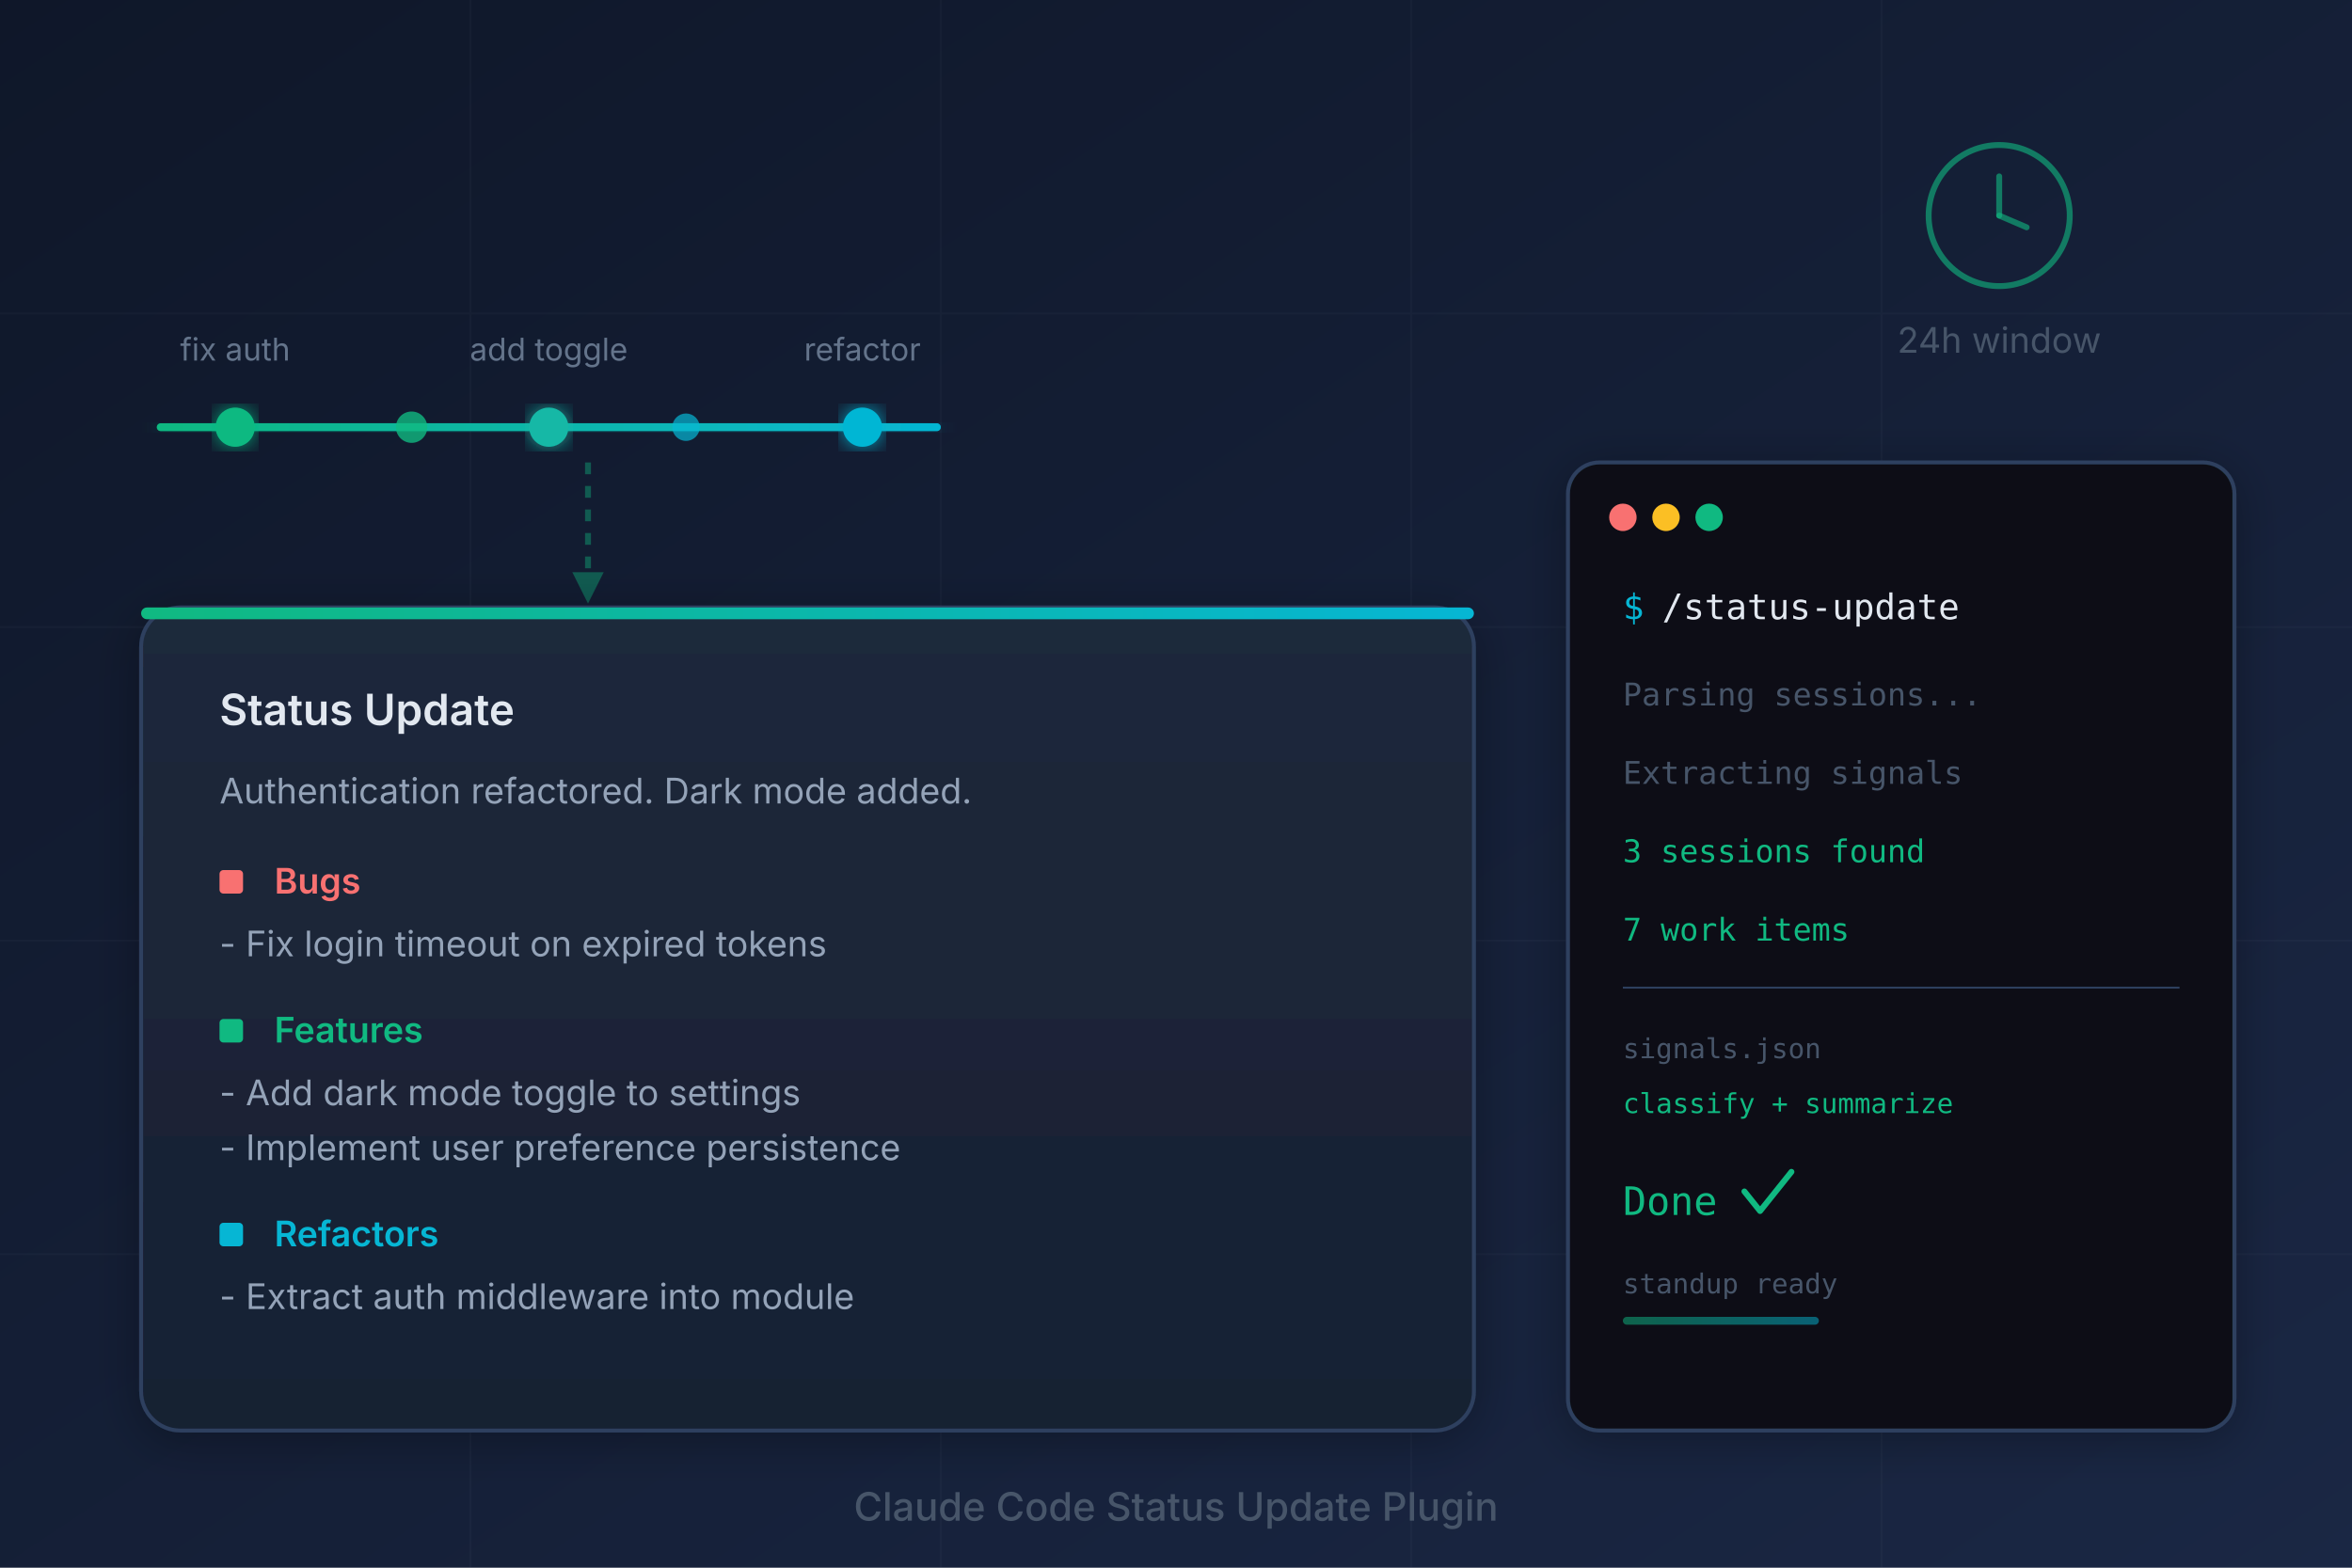
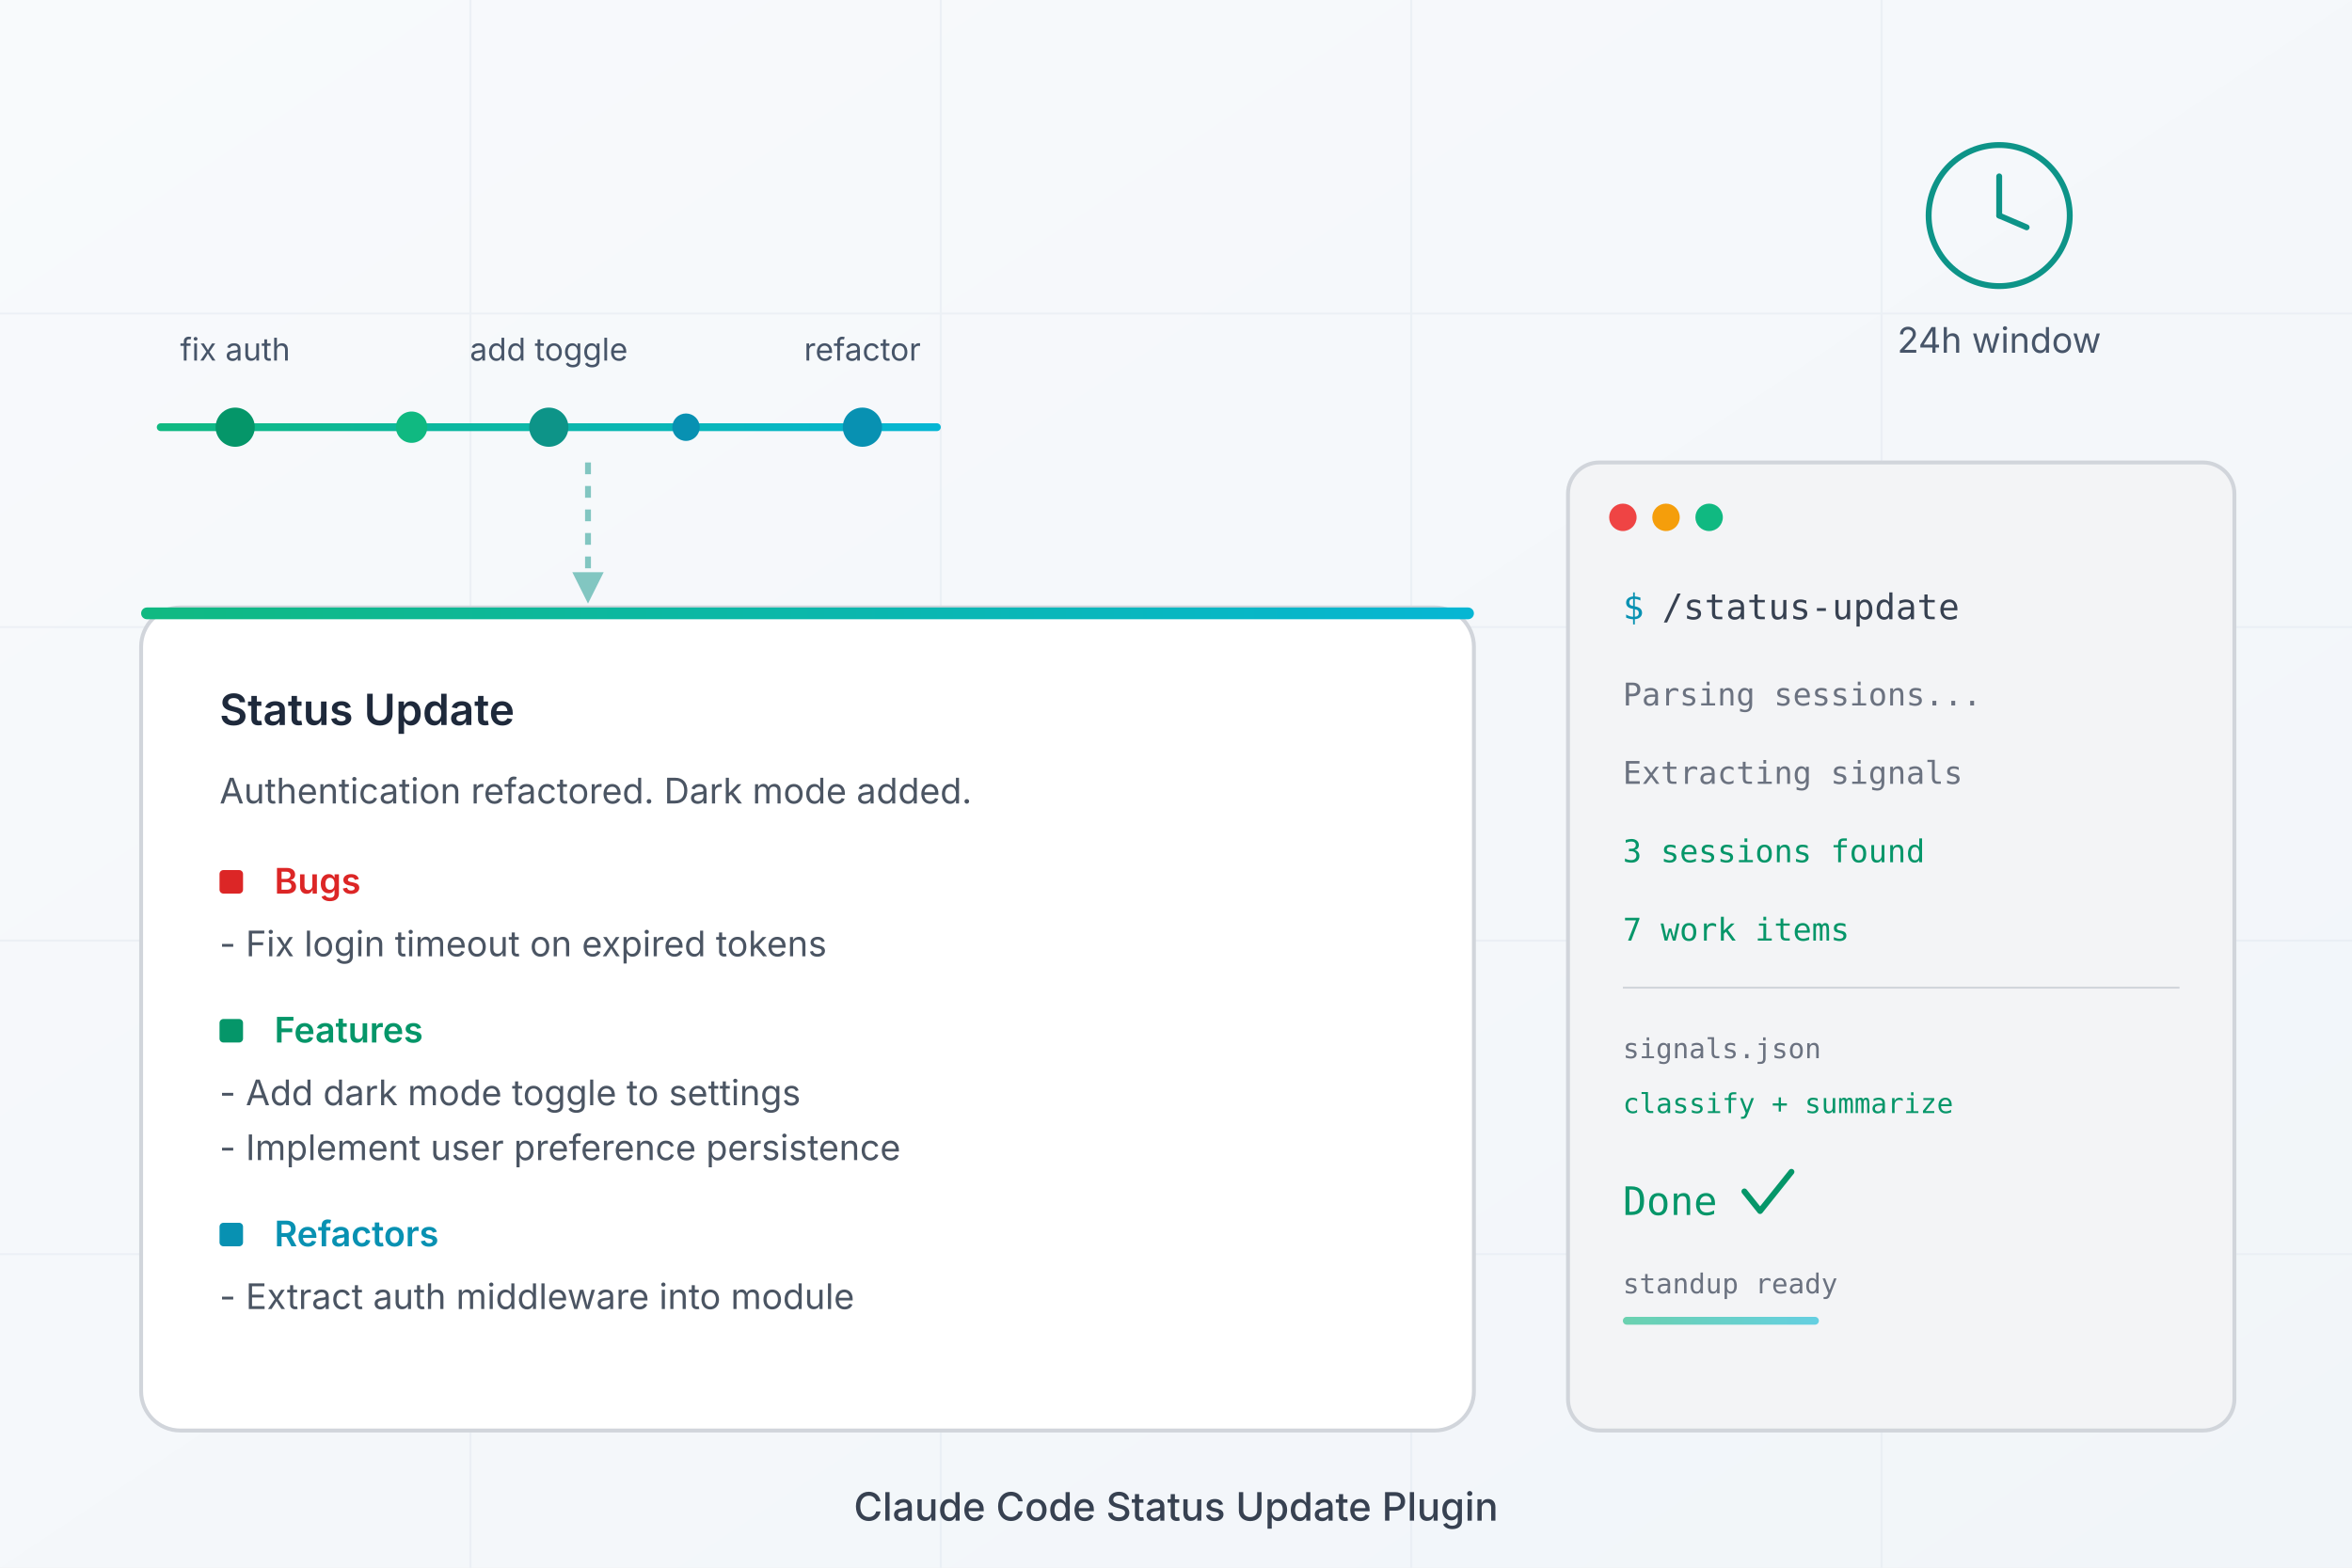
<svg xmlns="http://www.w3.org/2000/svg" width="600" height="400" viewBox="0 0 600 400">
  <defs>
    <linearGradient id="bg" x1="0%" y1="0%" x2="100%" y2="100%">
-       <stop offset="0%" style="stop-color:#0f1729;stop-opacity:1" />
-       <stop offset="100%" style="stop-color:#1a2744;stop-opacity:1" />
-     </linearGradient>
-     <linearGradient id="cardGrad" x1="0%" y1="0%" x2="0%" y2="100%">
-       <stop offset="0%" style="stop-color:#1e293b;stop-opacity:1" />
-       <stop offset="100%" style="stop-color:#172033;stop-opacity:1" />
+       <stop offset="0%" style="stop-color:#f8fafc;stop-opacity:1" />
+       <stop offset="100%" style="stop-color:#f1f5f9;stop-opacity:1" />
    </linearGradient>
    <linearGradient id="accentLine" x1="0%" y1="0%" x2="100%" y2="0%">
      <stop offset="0%" style="stop-color:#10b981;stop-opacity:1" />
      <stop offset="100%" style="stop-color:#06b6d4;stop-opacity:1" />
    </linearGradient>
-     <linearGradient id="glowGrad" x1="0%" y1="0%" x2="100%" y2="0%">
-       <stop offset="0%" style="stop-color:#10b981;stop-opacity:0.3" />
-       <stop offset="100%" style="stop-color:#06b6d4;stop-opacity:0.3" />
-     </linearGradient>
-     <filter id="glow">
-       <feGaussianBlur stdDeviation="3" result="blur" />
-       <feMerge>
-         <feMergeNode in="blur" />
-         <feMergeNode in="SourceGraphic" />
-       </feMerge>
-     </filter>
-     <filter id="softShadow">
-       <feDropShadow dx="0" dy="2" stdDeviation="6" flood-color="#000" flood-opacity="0.3" />
-     </filter>
  </defs>
  <rect width="600" height="400" fill="url(#bg)" />
-   <g opacity="0.04" stroke="#94a3b8" stroke-width="0.5">
+   <g opacity="0.5" stroke="#e2e8f0" stroke-width="0.5">
    <line x1="0" y1="80" x2="600" y2="80" />
    <line x1="0" y1="160" x2="600" y2="160" />
    <line x1="0" y1="240" x2="600" y2="240" />
    <line x1="0" y1="320" x2="600" y2="320" />
    <line x1="120" y1="0" x2="120" y2="400" />
    <line x1="240" y1="0" x2="240" y2="400" />
    <line x1="360" y1="0" x2="360" y2="400" />
    <line x1="480" y1="0" x2="480" y2="400" />
  </g>
-   <rect x="40" y="108" width="200" height="2" rx="1" fill="url(#accentLine)" filter="url(#glow)" />
-   <rect x="40" y="108" width="200" height="2" rx="1" fill="url(#glowGrad)" />
-   <circle cx="60" cy="109" r="5" fill="#10b981" filter="url(#glow)" />
-   <circle cx="105" cy="109" r="4" fill="#10b981" opacity="0.8" />
-   <circle cx="140" cy="109" r="5" fill="#14b8a6" filter="url(#glow)" />
-   <circle cx="175" cy="109" r="3.5" fill="#06b6d4" opacity="0.7" />
-   <circle cx="220" cy="109" r="5" fill="#06b6d4" filter="url(#glow)" />
-   <text x="60" y="92" fill="#64748b" font-family="-apple-system, BlinkMacSystemFont, 'Segoe UI', sans-serif" font-size="8" text-anchor="middle">fix auth</text>
-   <text x="140" y="92" fill="#64748b" font-family="-apple-system, BlinkMacSystemFont, 'Segoe UI', sans-serif" font-size="8" text-anchor="middle">add toggle</text>
-   <text x="220" y="92" fill="#64748b" font-family="-apple-system, BlinkMacSystemFont, 'Segoe UI', sans-serif" font-size="8" text-anchor="middle">refactor</text>
+   <rect x="40" y="108" width="200" height="2" rx="1" fill="url(#accentLine)" />
+   <circle cx="60" cy="109" r="5" fill="#059669" />
+   <circle cx="105" cy="109" r="4" fill="#10b981" />
+   <circle cx="140" cy="109" r="5" fill="#0d9488" />
+   <circle cx="175" cy="109" r="3.5" fill="#0891b2" />
+   <circle cx="220" cy="109" r="5" fill="#0891b2" />
+   <text x="60" y="92" fill="#475569" font-family="-apple-system, BlinkMacSystemFont, 'Segoe UI', sans-serif" font-size="8" text-anchor="middle">fix auth</text>
+   <text x="140" y="92" fill="#475569" font-family="-apple-system, BlinkMacSystemFont, 'Segoe UI', sans-serif" font-size="8" text-anchor="middle">add toggle</text>
+   <text x="220" y="92" fill="#475569" font-family="-apple-system, BlinkMacSystemFont, 'Segoe UI', sans-serif" font-size="8" text-anchor="middle">refactor</text>
  <g transform="translate(510, 55)">
-     <circle cx="0" cy="0" r="18" fill="none" stroke="#10b981" stroke-width="1.5" opacity="0.6" />
-     <line x1="0" y1="0" x2="0" y2="-10" stroke="#10b981" stroke-width="1.5" stroke-linecap="round" opacity="0.6" />
-     <line x1="0" y1="0" x2="7" y2="3" stroke="#10b981" stroke-width="1.5" stroke-linecap="round" opacity="0.6" />
+     <circle cx="0" cy="0" r="18" fill="none" stroke="#0d9488" stroke-width="1.5" />
+     <line x1="0" y1="0" x2="0" y2="-10" stroke="#0d9488" stroke-width="1.5" stroke-linecap="round" />
+     <line x1="0" y1="0" x2="7" y2="3" stroke="#0d9488" stroke-width="1.5" stroke-linecap="round" />
    <text x="0" y="35" fill="#475569" font-family="-apple-system, BlinkMacSystemFont, 'Segoe UI', sans-serif" font-size="9" text-anchor="middle">24h window</text>
  </g>
-   <path d="M 150 118 L 150 148" stroke="#10b981" stroke-width="1.5" opacity="0.4" stroke-dasharray="3,3" />
-   <polygon points="146,146 154,146 150,154" fill="#10b981" opacity="0.4" />
-   <rect x="36" y="155" width="340" height="210" rx="10" fill="url(#cardGrad)" stroke="#2d3f5e" stroke-width="1" filter="url(#softShadow)" />
+   <path d="M 150 118 L 150 148" stroke="#0d9488" stroke-width="1.5" opacity="0.5" stroke-dasharray="3,3" />
+   <polygon points="146,146 154,146 150,154" fill="#0d9488" opacity="0.5" />
+   <rect x="36" y="155" width="340" height="210" rx="10" fill="#ffffff" stroke="#d1d5db" stroke-width="1" />
  <rect x="36" y="155" width="340" height="3" rx="1.5" fill="url(#accentLine)" />
-   <text x="56" y="185" fill="#e2e8f0" font-family="-apple-system, BlinkMacSystemFont, 'Segoe UI', sans-serif" font-size="11" font-weight="600">Status Update</text>
-   <text x="56" y="205" fill="#94a3b8" font-family="-apple-system, BlinkMacSystemFont, 'Segoe UI', sans-serif" font-size="9">Authentication refactored. Dark mode added.</text>
-   <rect x="56" y="222" width="6" height="6" rx="1" fill="#f87171" />
-   <text x="70" y="228" fill="#f87171" font-family="-apple-system, BlinkMacSystemFont, 'Segoe UI', sans-serif" font-size="9" font-weight="600">Bugs</text>
-   <text x="56" y="244" fill="#94a3b8" font-family="-apple-system, BlinkMacSystemFont, 'Segoe UI', sans-serif" font-size="9">- Fix login timeout on expired tokens</text>
-   <rect x="56" y="260" width="6" height="6" rx="1" fill="#10b981" />
-   <text x="70" y="266" fill="#10b981" font-family="-apple-system, BlinkMacSystemFont, 'Segoe UI', sans-serif" font-size="9" font-weight="600">Features</text>
-   <text x="56" y="282" fill="#94a3b8" font-family="-apple-system, BlinkMacSystemFont, 'Segoe UI', sans-serif" font-size="9">- Add dark mode toggle to settings</text>
-   <text x="56" y="296" fill="#94a3b8" font-family="-apple-system, BlinkMacSystemFont, 'Segoe UI', sans-serif" font-size="9">- Implement user preference persistence</text>
-   <rect x="56" y="312" width="6" height="6" rx="1" fill="#06b6d4" />
-   <text x="70" y="318" fill="#06b6d4" font-family="-apple-system, BlinkMacSystemFont, 'Segoe UI', sans-serif" font-size="9" font-weight="600">Refactors</text>
-   <text x="56" y="334" fill="#94a3b8" font-family="-apple-system, BlinkMacSystemFont, 'Segoe UI', sans-serif" font-size="9">- Extract auth middleware into module</text>
-   <rect x="400" y="118" width="170" height="247" rx="8" fill="#0d1117" stroke="#2d3f5e" stroke-width="1" filter="url(#softShadow)" />
-   <circle cx="414" cy="132" r="3.5" fill="#f87171" />
-   <circle cx="425" cy="132" r="3.5" fill="#fbbf24" />
+   <text x="56" y="185" fill="#1e293b" font-family="-apple-system, BlinkMacSystemFont, 'Segoe UI', sans-serif" font-size="11" font-weight="600">Status Update</text>
+   <text x="56" y="205" fill="#4b5563" font-family="-apple-system, BlinkMacSystemFont, 'Segoe UI', sans-serif" font-size="9">Authentication refactored. Dark mode added.</text>
+   <rect x="56" y="222" width="6" height="6" rx="1" fill="#dc2626" />
+   <text x="70" y="228" fill="#dc2626" font-family="-apple-system, BlinkMacSystemFont, 'Segoe UI', sans-serif" font-size="9" font-weight="600">Bugs</text>
+   <text x="56" y="244" fill="#4b5563" font-family="-apple-system, BlinkMacSystemFont, 'Segoe UI', sans-serif" font-size="9">- Fix login timeout on expired tokens</text>
+   <rect x="56" y="260" width="6" height="6" rx="1" fill="#059669" />
+   <text x="70" y="266" fill="#059669" font-family="-apple-system, BlinkMacSystemFont, 'Segoe UI', sans-serif" font-size="9" font-weight="600">Features</text>
+   <text x="56" y="282" fill="#4b5563" font-family="-apple-system, BlinkMacSystemFont, 'Segoe UI', sans-serif" font-size="9">- Add dark mode toggle to settings</text>
+   <text x="56" y="296" fill="#4b5563" font-family="-apple-system, BlinkMacSystemFont, 'Segoe UI', sans-serif" font-size="9">- Implement user preference persistence</text>
+   <rect x="56" y="312" width="6" height="6" rx="1" fill="#0891b2" />
+   <text x="70" y="318" fill="#0891b2" font-family="-apple-system, BlinkMacSystemFont, 'Segoe UI', sans-serif" font-size="9" font-weight="600">Refactors</text>
+   <text x="56" y="334" fill="#4b5563" font-family="-apple-system, BlinkMacSystemFont, 'Segoe UI', sans-serif" font-size="9">- Extract auth middleware into module</text>
+   <rect x="400" y="118" width="170" height="247" rx="8" fill="#f3f4f6" stroke="#d1d5db" stroke-width="1" />
+   <circle cx="414" cy="132" r="3.5" fill="#ef4444" />
+   <circle cx="425" cy="132" r="3.5" fill="#f59e0b" />
  <circle cx="436" cy="132" r="3.5" fill="#10b981" />
-   <text x="414" y="158" fill="#06b6d4" font-family="'SF Mono', Monaco, 'Cascadia Code', monospace" font-size="9">$</text>
-   <text x="424" y="158" fill="#e2e8f0" font-family="'SF Mono', Monaco, 'Cascadia Code', monospace" font-size="9">/status-update</text>
-   <text x="414" y="180" fill="#475569" font-family="'SF Mono', Monaco, 'Cascadia Code', monospace" font-size="8">Parsing sessions...</text>
-   <text x="414" y="200" fill="#475569" font-family="'SF Mono', Monaco, 'Cascadia Code', monospace" font-size="8">Extracting signals</text>
-   <text x="414" y="220" fill="#10b981" font-family="'SF Mono', Monaco, 'Cascadia Code', monospace" font-size="8">3 sessions found</text>
-   <text x="414" y="240" fill="#10b981" font-family="'SF Mono', Monaco, 'Cascadia Code', monospace" font-size="8">7 work items</text>
-   <line x1="414" y1="252" x2="556" y2="252" stroke="#2d3f5e" stroke-width="0.5" />
-   <text x="414" y="270" fill="#475569" font-family="'SF Mono', Monaco, 'Cascadia Code', monospace" font-size="7">signals.json</text>
-   <text x="414" y="284" fill="#10b981" font-family="'SF Mono', Monaco, 'Cascadia Code', monospace" font-size="7">classify + summarize</text>
-   <text x="414" y="310" fill="#10b981" font-family="'SF Mono', Monaco, 'Cascadia Code', monospace" font-size="10">Done</text>
-   <polyline points="445,304 449,309 457,299" fill="none" stroke="#10b981" stroke-width="1.5" stroke-linecap="round" stroke-linejoin="round" />
-   <text x="414" y="330" fill="#475569" font-family="'SF Mono', Monaco, 'Cascadia Code', monospace" font-size="7">standup ready</text>
-   <rect x="414" y="336" width="50" height="2" rx="1" fill="url(#accentLine)" opacity="0.5" />
-   <text x="300" y="388" fill="#475569" font-family="-apple-system, BlinkMacSystemFont, 'Segoe UI', sans-serif" font-size="10" text-anchor="middle" font-weight="500">Claude Code Status Update Plugin</text>
+   <text x="414" y="158" fill="#0891b2" font-family="'SF Mono', Monaco, 'Cascadia Code', monospace" font-size="9">$</text>
+   <text x="424" y="158" fill="#374151" font-family="'SF Mono', Monaco, 'Cascadia Code', monospace" font-size="9">/status-update</text>
+   <text x="414" y="180" fill="#6b7280" font-family="'SF Mono', Monaco, 'Cascadia Code', monospace" font-size="8">Parsing sessions...</text>
+   <text x="414" y="200" fill="#6b7280" font-family="'SF Mono', Monaco, 'Cascadia Code', monospace" font-size="8">Extracting signals</text>
+   <text x="414" y="220" fill="#059669" font-family="'SF Mono', Monaco, 'Cascadia Code', monospace" font-size="8">3 sessions found</text>
+   <text x="414" y="240" fill="#059669" font-family="'SF Mono', Monaco, 'Cascadia Code', monospace" font-size="8">7 work items</text>
+   <line x1="414" y1="252" x2="556" y2="252" stroke="#d1d5db" stroke-width="0.5" />
+   <text x="414" y="270" fill="#6b7280" font-family="'SF Mono', Monaco, 'Cascadia Code', monospace" font-size="7">signals.json</text>
+   <text x="414" y="284" fill="#059669" font-family="'SF Mono', Monaco, 'Cascadia Code', monospace" font-size="7">classify + summarize</text>
+   <text x="414" y="310" fill="#059669" font-family="'SF Mono', Monaco, 'Cascadia Code', monospace" font-size="10">Done</text>
+   <polyline points="445,304 449,309 457,299" fill="none" stroke="#059669" stroke-width="1.5" stroke-linecap="round" stroke-linejoin="round" />
+   <text x="414" y="330" fill="#6b7280" font-family="'SF Mono', Monaco, 'Cascadia Code', monospace" font-size="7">standup ready</text>
+   <rect x="414" y="336" width="50" height="2" rx="1" fill="url(#accentLine)" opacity="0.6" />
+   <text x="300" y="388" fill="#374151" font-family="-apple-system, BlinkMacSystemFont, 'Segoe UI', sans-serif" font-size="10" text-anchor="middle" font-weight="500">Claude Code Status Update Plugin</text>
</svg>
